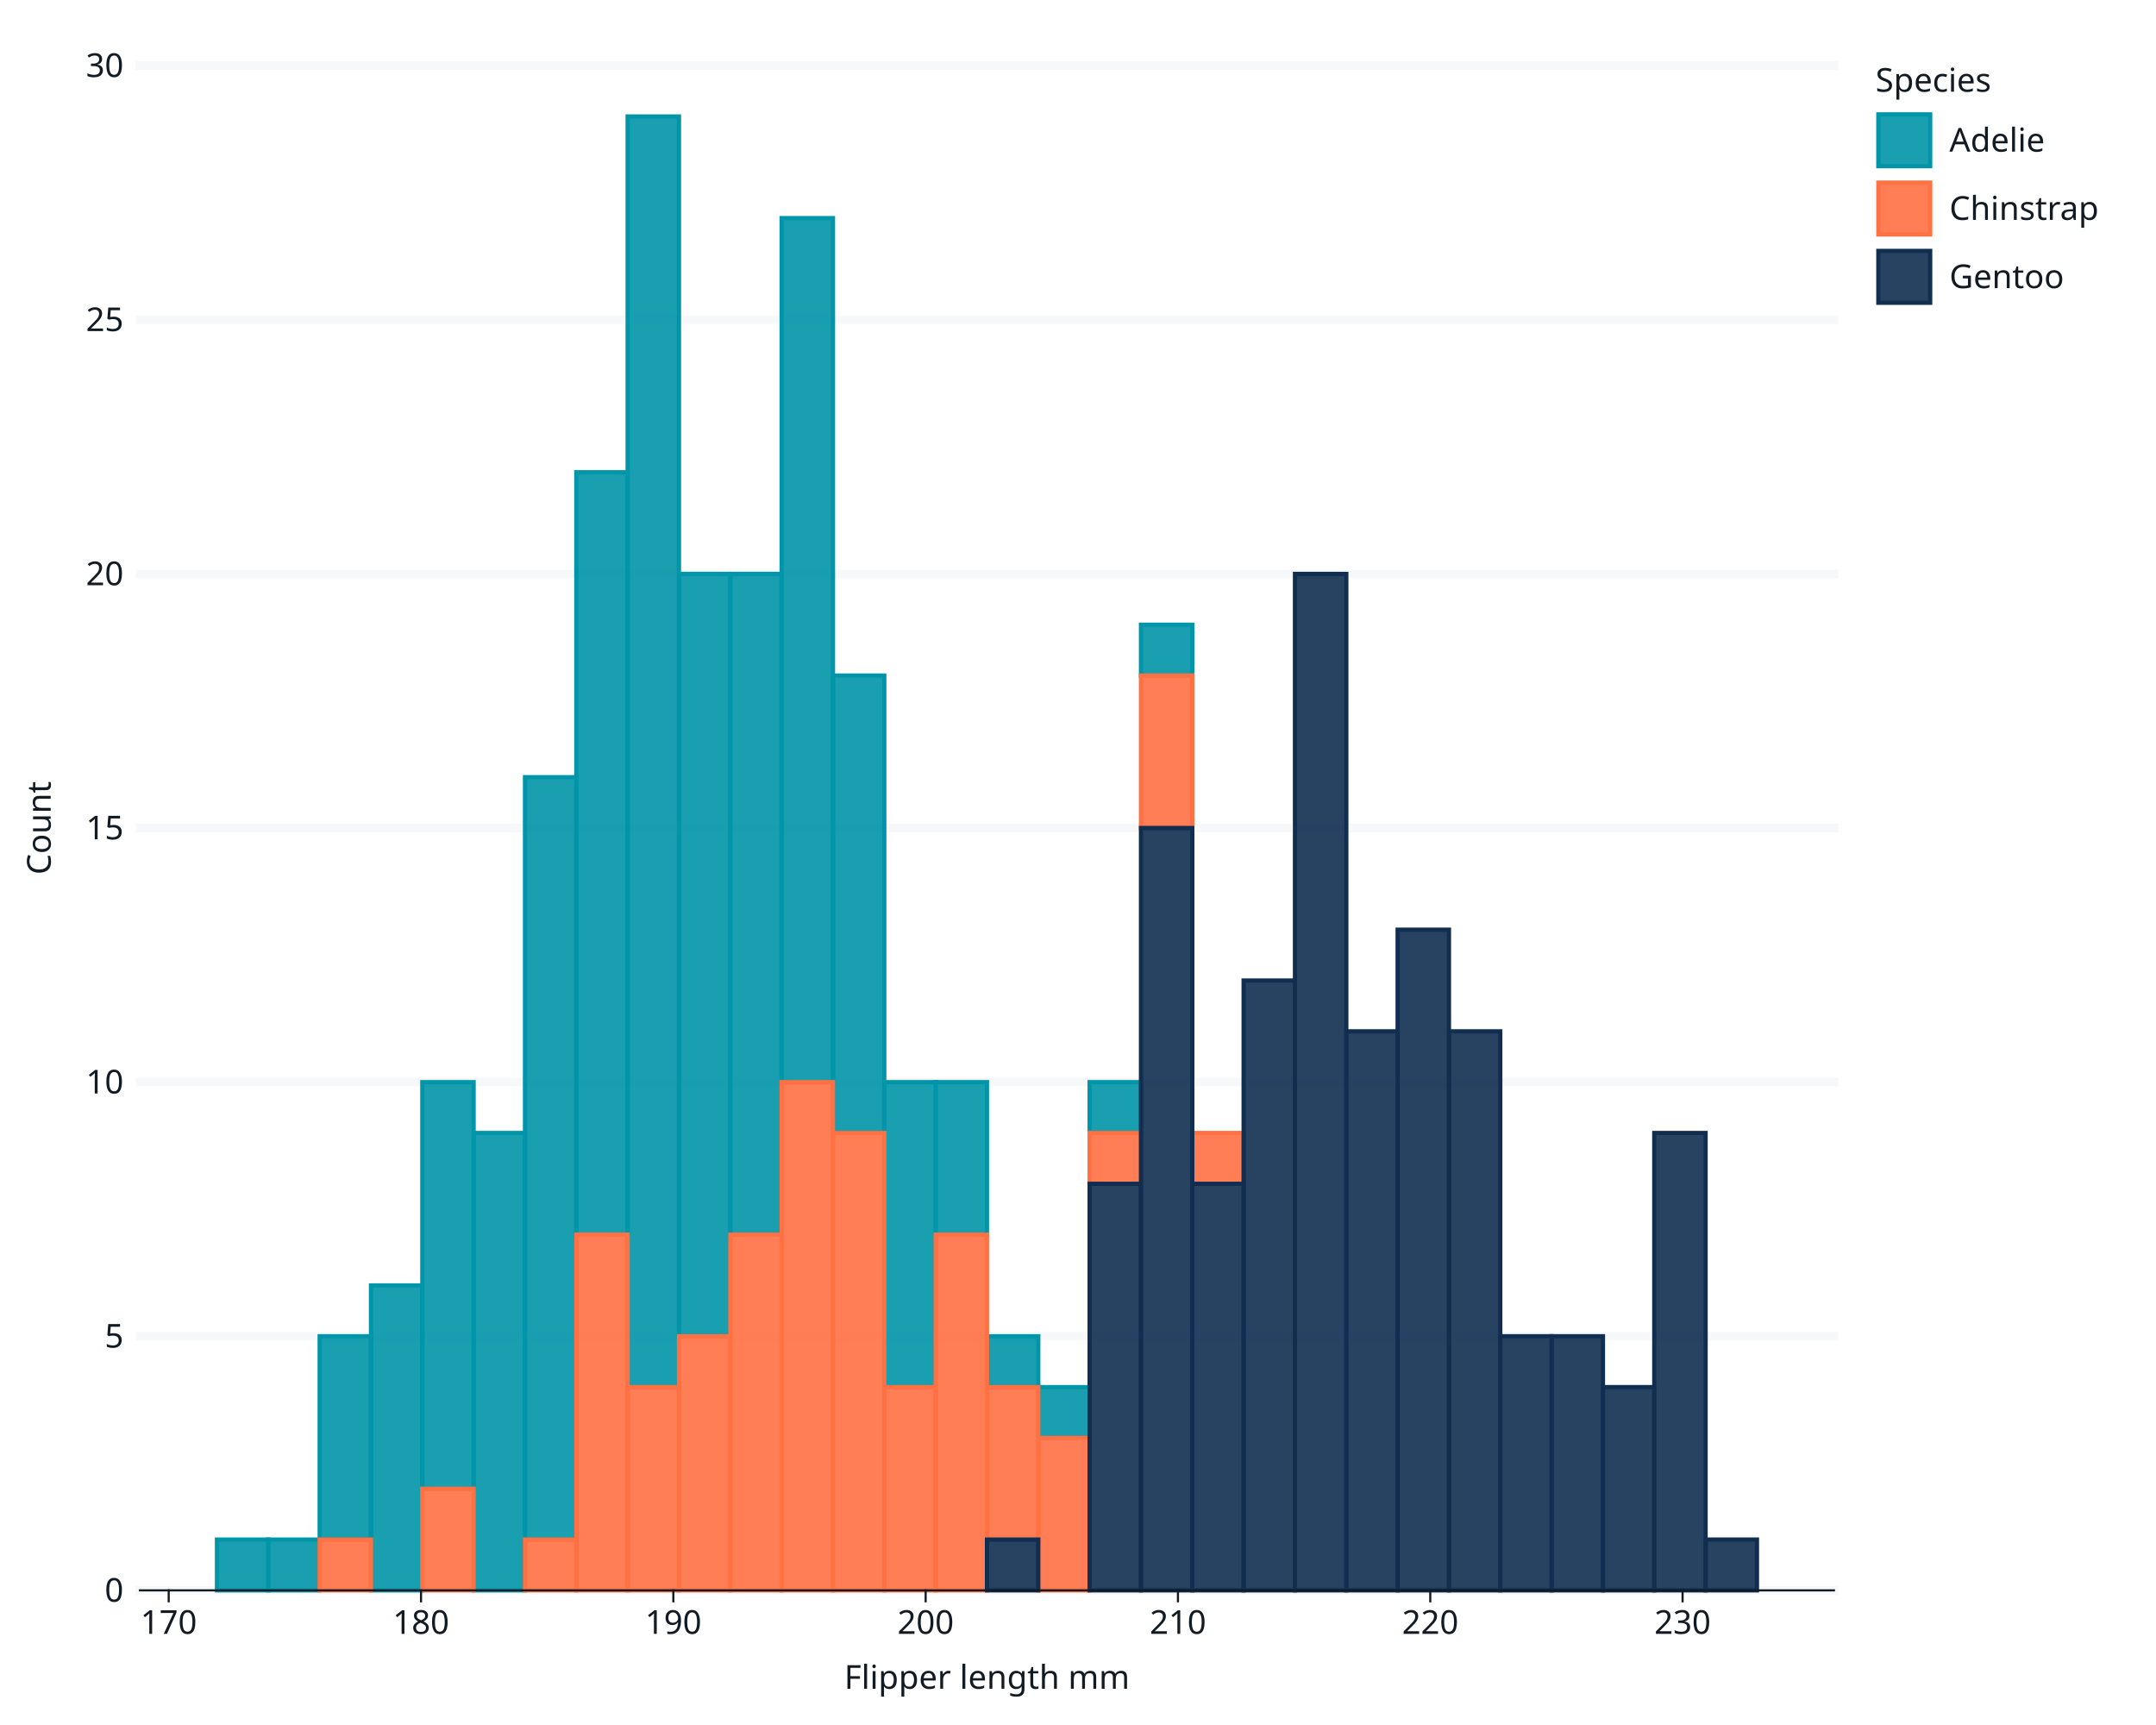
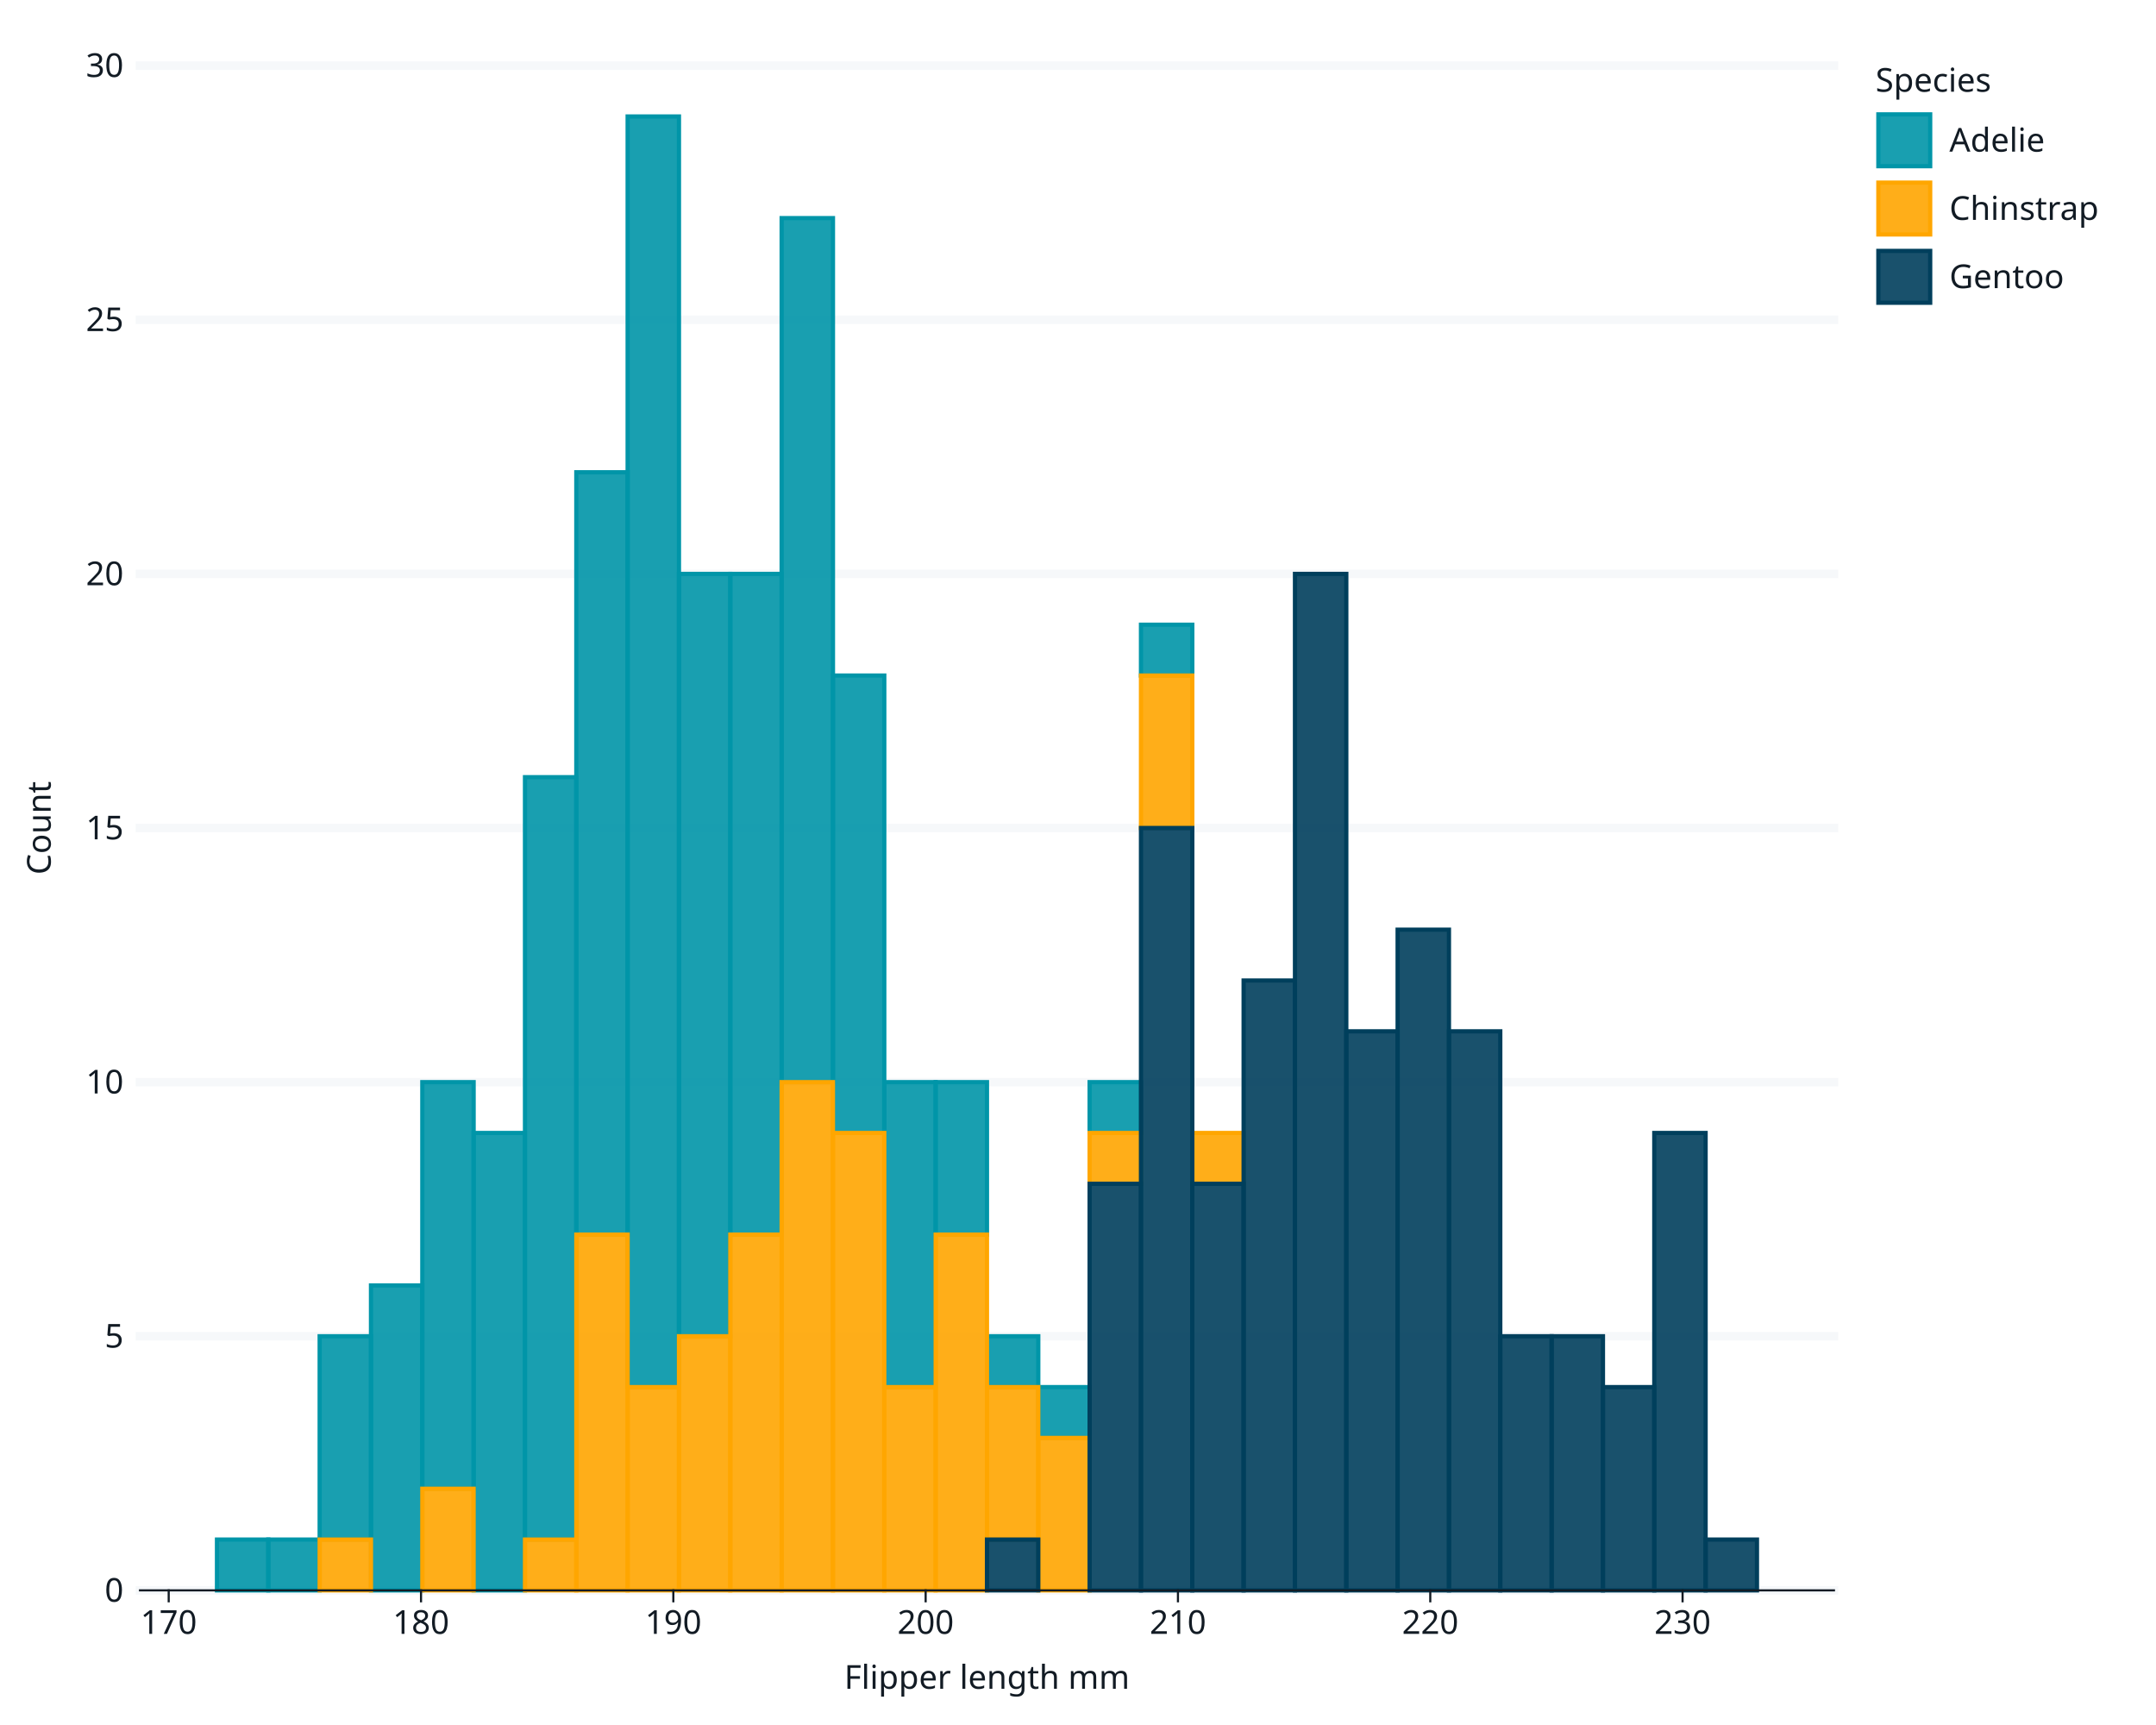
<svg xmlns="http://www.w3.org/2000/svg" class="svglite" data-engine-version="2.0" width="720.00pt" height="576.00pt" viewBox="0 0 720.00 576.00">
  <defs>
    <style type="text/css">
    .svglite line, .svglite polyline, .svglite polygon, .svglite path, .svglite rect, .svglite circle {
      fill: none;
      stroke: #000000;
      stroke-linecap: round;
      stroke-linejoin: round;
      stroke-miterlimit: 10.00;
    }
  </style>
  </defs>
  <rect width="100%" height="100%" style="stroke: none; fill: #FFFFFF;" />
  <defs>
    <clipPath id="cpMC4wMHw3MjAuMDB8MC4wMHw1NzYuMDA=">
      <rect x="0.00" y="0.00" width="720.00" height="576.00" />
    </clipPath>
  </defs>
  <g clip-path="url(#cpMC4wMHw3MjAuMDB8MC4wMHw1NzYuMDA=)">
    <rect x="0" y="0.00" width="720.00" height="576.00" style="stroke-width: 0.71; stroke: #FFFFFF; fill: #FFFFFF;" />
    <rect x="46.75" y="21.92" width="565.70" height="509.13" style="stroke-width: 0.71; stroke: #FFFFFF; fill: #FFFFFF;" />
    <polyline points="46.75,531.05 612.45,531.05 " style="stroke-width: 2.85; stroke: #F6F8FA; stroke-linecap: square;" />
    <polyline points="46.75,446.19 612.45,446.19 " style="stroke-width: 2.85; stroke: #F6F8FA; stroke-linecap: square;" />
    <polyline points="46.75,361.34 612.45,361.34 " style="stroke-width: 2.85; stroke: #F6F8FA; stroke-linecap: square;" />
    <polyline points="46.75,276.48 612.45,276.48 " style="stroke-width: 2.85; stroke: #F6F8FA; stroke-linecap: square;" />
    <polyline points="46.75,191.63 612.45,191.63 " style="stroke-width: 2.85; stroke: #F6F8FA; stroke-linecap: square;" />
    <polyline points="46.75,106.77 612.45,106.77 " style="stroke-width: 2.85; stroke: #F6F8FA; stroke-linecap: square;" />
    <polyline points="46.75,21.92 612.45,21.92 " style="stroke-width: 2.85; stroke: #F6F8FA; stroke-linecap: square;" />
    <rect x="72.46" y="514.08" width="17.14" height="16.97" style="stroke-width: 1.41; stroke: #0095A8; stroke-linecap: butt; stroke-linejoin: miter; fill: #0095A8; fill-opacity: 0.90;" />
    <rect x="89.60" y="514.08" width="17.14" height="16.97" style="stroke-width: 1.41; stroke: #0095A8; stroke-linecap: butt; stroke-linejoin: miter; fill: #0095A8; fill-opacity: 0.90;" />
    <rect x="106.75" y="446.19" width="17.14" height="67.88" style="stroke-width: 1.41; stroke: #0095A8; stroke-linecap: butt; stroke-linejoin: miter; fill: #0095A8; fill-opacity: 0.90;" />
    <rect x="123.89" y="429.22" width="17.14" height="101.83" style="stroke-width: 1.41; stroke: #0095A8; stroke-linecap: butt; stroke-linejoin: miter; fill: #0095A8; fill-opacity: 0.90;" />
    <rect x="141.03" y="361.34" width="17.14" height="135.77" style="stroke-width: 1.41; stroke: #0095A8; stroke-linecap: butt; stroke-linejoin: miter; fill: #0095A8; fill-opacity: 0.90;" />
    <rect x="158.17" y="378.31" width="17.14" height="152.74" style="stroke-width: 1.41; stroke: #0095A8; stroke-linecap: butt; stroke-linejoin: miter; fill: #0095A8; fill-opacity: 0.90;" />
    <rect x="175.32" y="259.51" width="17.14" height="254.57" style="stroke-width: 1.41; stroke: #0095A8; stroke-linecap: butt; stroke-linejoin: miter; fill: #0095A8; fill-opacity: 0.90;" />
    <rect x="192.46" y="157.69" width="17.14" height="254.57" style="stroke-width: 1.41; stroke: #0095A8; stroke-linecap: butt; stroke-linejoin: miter; fill: #0095A8; fill-opacity: 0.90;" />
    <rect x="209.60" y="38.89" width="17.14" height="424.28" style="stroke-width: 1.41; stroke: #0095A8; stroke-linecap: butt; stroke-linejoin: miter; fill: #0095A8; fill-opacity: 0.90;" />
    <rect x="226.74" y="191.63" width="17.14" height="254.57" style="stroke-width: 1.41; stroke: #0095A8; stroke-linecap: butt; stroke-linejoin: miter; fill: #0095A8; fill-opacity: 0.90;" />
    <rect x="243.89" y="191.63" width="17.14" height="220.62" style="stroke-width: 1.41; stroke: #0095A8; stroke-linecap: butt; stroke-linejoin: miter; fill: #0095A8; fill-opacity: 0.90;" />
    <rect x="261.03" y="72.83" width="17.14" height="288.51" style="stroke-width: 1.41; stroke: #0095A8; stroke-linecap: butt; stroke-linejoin: miter; fill: #0095A8; fill-opacity: 0.90;" />
    <rect x="278.17" y="225.57" width="17.14" height="152.74" style="stroke-width: 1.41; stroke: #0095A8; stroke-linecap: butt; stroke-linejoin: miter; fill: #0095A8; fill-opacity: 0.90;" />
    <rect x="295.31" y="361.34" width="17.14" height="101.83" style="stroke-width: 1.41; stroke: #0095A8; stroke-linecap: butt; stroke-linejoin: miter; fill: #0095A8; fill-opacity: 0.90;" />
    <rect x="312.46" y="361.34" width="17.14" height="50.91" style="stroke-width: 1.41; stroke: #0095A8; stroke-linecap: butt; stroke-linejoin: miter; fill: #0095A8; fill-opacity: 0.90;" />
    <rect x="329.60" y="446.19" width="17.14" height="16.97" style="stroke-width: 1.41; stroke: #0095A8; stroke-linecap: butt; stroke-linejoin: miter; fill: #0095A8; fill-opacity: 0.90;" />
    <rect x="346.74" y="463.17" width="17.14" height="16.97" style="stroke-width: 1.41; stroke: #0095A8; stroke-linecap: butt; stroke-linejoin: miter; fill: #0095A8; fill-opacity: 0.90;" />
    <rect x="363.88" y="361.34" width="17.14" height="16.97" style="stroke-width: 1.41; stroke: #0095A8; stroke-linecap: butt; stroke-linejoin: miter; fill: #0095A8; fill-opacity: 0.90;" />
    <rect x="381.03" y="208.60" width="17.14" height="16.97" style="stroke-width: 1.41; stroke: #0095A8; stroke-linecap: butt; stroke-linejoin: miter; fill: #0095A8; fill-opacity: 0.90;" />
    <rect x="398.17" y="378.31" width="17.14" height="0.00" style="stroke-width: 1.41; stroke: #0095A8; stroke-linecap: butt; stroke-linejoin: miter; fill: #0095A8; fill-opacity: 0.90;" />
    <rect x="415.31" y="327.40" width="17.14" height="0.00" style="stroke-width: 1.41; stroke: #0095A8; stroke-linecap: butt; stroke-linejoin: miter; fill: #0095A8; fill-opacity: 0.90;" />
    <rect x="432.46" y="191.63" width="17.14" height="0.00" style="stroke-width: 1.41; stroke: #0095A8; stroke-linecap: butt; stroke-linejoin: miter; fill: #0095A8; fill-opacity: 0.90;" />
    <rect x="449.60" y="344.37" width="17.14" height="0.00" style="stroke-width: 1.41; stroke: #0095A8; stroke-linecap: butt; stroke-linejoin: miter; fill: #0095A8; fill-opacity: 0.90;" />
    <rect x="466.74" y="310.43" width="17.14" height="0.00" style="stroke-width: 1.41; stroke: #0095A8; stroke-linecap: butt; stroke-linejoin: miter; fill: #0095A8; fill-opacity: 0.90;" />
    <rect x="483.88" y="344.37" width="17.14" height="0.00" style="stroke-width: 1.41; stroke: #0095A8; stroke-linecap: butt; stroke-linejoin: miter; fill: #0095A8; fill-opacity: 0.90;" />
    <rect x="501.03" y="446.19" width="17.14" height="0.00" style="stroke-width: 1.41; stroke: #0095A8; stroke-linecap: butt; stroke-linejoin: miter; fill: #0095A8; fill-opacity: 0.90;" />
    <rect x="518.17" y="446.19" width="17.14" height="0.00" style="stroke-width: 1.41; stroke: #0095A8; stroke-linecap: butt; stroke-linejoin: miter; fill: #0095A8; fill-opacity: 0.90;" />
    <rect x="535.31" y="463.17" width="17.14" height="0.00" style="stroke-width: 1.41; stroke: #0095A8; stroke-linecap: butt; stroke-linejoin: miter; fill: #0095A8; fill-opacity: 0.90;" />
    <rect x="552.45" y="378.31" width="17.14" height="0.00" style="stroke-width: 1.41; stroke: #0095A8; stroke-linecap: butt; stroke-linejoin: miter; fill: #0095A8; fill-opacity: 0.90;" />
    <rect x="569.60" y="514.08" width="17.14" height="0.00" style="stroke-width: 1.41; stroke: #0095A8; stroke-linecap: butt; stroke-linejoin: miter; fill: #0095A8; fill-opacity: 0.90;" />
-     <rect x="72.46" y="531.05" width="17.14" height="0.00" style="stroke-width: 1.41; stroke: #FF7043; stroke-linecap: butt; stroke-linejoin: miter; fill: #FF7043; fill-opacity: 0.90;" />
-     <rect x="89.60" y="531.05" width="17.14" height="0.00" style="stroke-width: 1.41; stroke: #FF7043; stroke-linecap: butt; stroke-linejoin: miter; fill: #FF7043; fill-opacity: 0.90;" />
-     <rect x="106.75" y="514.08" width="17.14" height="16.97" style="stroke-width: 1.41; stroke: #FF7043; stroke-linecap: butt; stroke-linejoin: miter; fill: #FF7043; fill-opacity: 0.90;" />
-     <rect x="123.89" y="531.05" width="17.14" height="0.00" style="stroke-width: 1.41; stroke: #FF7043; stroke-linecap: butt; stroke-linejoin: miter; fill: #FF7043; fill-opacity: 0.90;" />
-     <rect x="141.03" y="497.11" width="17.14" height="33.94" style="stroke-width: 1.41; stroke: #FF7043; stroke-linecap: butt; stroke-linejoin: miter; fill: #FF7043; fill-opacity: 0.90;" />
-     <rect x="158.17" y="531.05" width="17.14" height="0.00" style="stroke-width: 1.41; stroke: #FF7043; stroke-linecap: butt; stroke-linejoin: miter; fill: #FF7043; fill-opacity: 0.90;" />
-     <rect x="175.32" y="514.08" width="17.14" height="16.97" style="stroke-width: 1.41; stroke: #FF7043; stroke-linecap: butt; stroke-linejoin: miter; fill: #FF7043; fill-opacity: 0.90;" />
-     <rect x="192.46" y="412.25" width="17.14" height="118.80" style="stroke-width: 1.41; stroke: #FF7043; stroke-linecap: butt; stroke-linejoin: miter; fill: #FF7043; fill-opacity: 0.90;" />
-     <rect x="209.60" y="463.17" width="17.14" height="67.88" style="stroke-width: 1.41; stroke: #FF7043; stroke-linecap: butt; stroke-linejoin: miter; fill: #FF7043; fill-opacity: 0.90;" />
-     <rect x="226.74" y="446.19" width="17.14" height="84.86" style="stroke-width: 1.41; stroke: #FF7043; stroke-linecap: butt; stroke-linejoin: miter; fill: #FF7043; fill-opacity: 0.90;" />
-     <rect x="243.89" y="412.25" width="17.14" height="118.80" style="stroke-width: 1.41; stroke: #FF7043; stroke-linecap: butt; stroke-linejoin: miter; fill: #FF7043; fill-opacity: 0.90;" />
-     <rect x="261.03" y="361.34" width="17.14" height="169.71" style="stroke-width: 1.41; stroke: #FF7043; stroke-linecap: butt; stroke-linejoin: miter; fill: #FF7043; fill-opacity: 0.90;" />
-     <rect x="278.17" y="378.31" width="17.14" height="152.74" style="stroke-width: 1.41; stroke: #FF7043; stroke-linecap: butt; stroke-linejoin: miter; fill: #FF7043; fill-opacity: 0.90;" />
-     <rect x="295.31" y="463.17" width="17.14" height="67.88" style="stroke-width: 1.41; stroke: #FF7043; stroke-linecap: butt; stroke-linejoin: miter; fill: #FF7043; fill-opacity: 0.90;" />
-     <rect x="312.46" y="412.25" width="17.14" height="118.80" style="stroke-width: 1.41; stroke: #FF7043; stroke-linecap: butt; stroke-linejoin: miter; fill: #FF7043; fill-opacity: 0.90;" />
-     <rect x="329.60" y="463.17" width="17.14" height="50.91" style="stroke-width: 1.41; stroke: #FF7043; stroke-linecap: butt; stroke-linejoin: miter; fill: #FF7043; fill-opacity: 0.90;" />
-     <rect x="346.74" y="480.14" width="17.14" height="50.91" style="stroke-width: 1.41; stroke: #FF7043; stroke-linecap: butt; stroke-linejoin: miter; fill: #FF7043; fill-opacity: 0.90;" />
-     <rect x="363.88" y="378.31" width="17.14" height="16.97" style="stroke-width: 1.41; stroke: #FF7043; stroke-linecap: butt; stroke-linejoin: miter; fill: #FF7043; fill-opacity: 0.90;" />
-     <rect x="381.03" y="225.57" width="17.14" height="50.91" style="stroke-width: 1.41; stroke: #FF7043; stroke-linecap: butt; stroke-linejoin: miter; fill: #FF7043; fill-opacity: 0.90;" />
-     <rect x="398.17" y="378.31" width="17.14" height="16.97" style="stroke-width: 1.41; stroke: #FF7043; stroke-linecap: butt; stroke-linejoin: miter; fill: #FF7043; fill-opacity: 0.90;" />
-     <rect x="415.31" y="327.40" width="17.14" height="0.00" style="stroke-width: 1.41; stroke: #FF7043; stroke-linecap: butt; stroke-linejoin: miter; fill: #FF7043; fill-opacity: 0.90;" />
-     <rect x="432.46" y="191.63" width="17.14" height="0.00" style="stroke-width: 1.41; stroke: #FF7043; stroke-linecap: butt; stroke-linejoin: miter; fill: #FF7043; fill-opacity: 0.90;" />
-     <rect x="449.60" y="344.37" width="17.14" height="0.00" style="stroke-width: 1.41; stroke: #FF7043; stroke-linecap: butt; stroke-linejoin: miter; fill: #FF7043; fill-opacity: 0.90;" />
-     <rect x="466.74" y="310.43" width="17.14" height="0.00" style="stroke-width: 1.41; stroke: #FF7043; stroke-linecap: butt; stroke-linejoin: miter; fill: #FF7043; fill-opacity: 0.90;" />
-     <rect x="483.88" y="344.37" width="17.14" height="0.00" style="stroke-width: 1.41; stroke: #FF7043; stroke-linecap: butt; stroke-linejoin: miter; fill: #FF7043; fill-opacity: 0.90;" />
-     <rect x="501.03" y="446.19" width="17.14" height="0.00" style="stroke-width: 1.41; stroke: #FF7043; stroke-linecap: butt; stroke-linejoin: miter; fill: #FF7043; fill-opacity: 0.90;" />
-     <rect x="518.17" y="446.19" width="17.14" height="0.00" style="stroke-width: 1.41; stroke: #FF7043; stroke-linecap: butt; stroke-linejoin: miter; fill: #FF7043; fill-opacity: 0.90;" />
-     <rect x="535.31" y="463.17" width="17.14" height="0.00" style="stroke-width: 1.41; stroke: #FF7043; stroke-linecap: butt; stroke-linejoin: miter; fill: #FF7043; fill-opacity: 0.90;" />
-     <rect x="552.45" y="378.31" width="17.14" height="0.00" style="stroke-width: 1.41; stroke: #FF7043; stroke-linecap: butt; stroke-linejoin: miter; fill: #FF7043; fill-opacity: 0.90;" />
-     <rect x="569.60" y="514.08" width="17.14" height="0.00" style="stroke-width: 1.41; stroke: #FF7043; stroke-linecap: butt; stroke-linejoin: miter; fill: #FF7043; fill-opacity: 0.90;" />
-     <rect x="72.46" y="531.05" width="17.14" height="0.00" style="stroke-width: 1.41; stroke: #112E51; stroke-linecap: butt; stroke-linejoin: miter; fill: #112E51; fill-opacity: 0.90;" />
-     <rect x="89.60" y="531.05" width="17.14" height="0.00" style="stroke-width: 1.41; stroke: #112E51; stroke-linecap: butt; stroke-linejoin: miter; fill: #112E51; fill-opacity: 0.90;" />
-     <rect x="106.75" y="531.05" width="17.14" height="0.00" style="stroke-width: 1.41; stroke: #112E51; stroke-linecap: butt; stroke-linejoin: miter; fill: #112E51; fill-opacity: 0.90;" />
-     <rect x="123.89" y="531.05" width="17.14" height="0.00" style="stroke-width: 1.41; stroke: #112E51; stroke-linecap: butt; stroke-linejoin: miter; fill: #112E51; fill-opacity: 0.90;" />
-     <rect x="141.03" y="531.05" width="17.14" height="0.00" style="stroke-width: 1.41; stroke: #112E51; stroke-linecap: butt; stroke-linejoin: miter; fill: #112E51; fill-opacity: 0.90;" />
-     <rect x="158.17" y="531.05" width="17.14" height="0.00" style="stroke-width: 1.41; stroke: #112E51; stroke-linecap: butt; stroke-linejoin: miter; fill: #112E51; fill-opacity: 0.90;" />
-     <rect x="175.32" y="531.05" width="17.14" height="0.00" style="stroke-width: 1.41; stroke: #112E51; stroke-linecap: butt; stroke-linejoin: miter; fill: #112E51; fill-opacity: 0.90;" />
-     <rect x="192.46" y="531.05" width="17.14" height="0.00" style="stroke-width: 1.41; stroke: #112E51; stroke-linecap: butt; stroke-linejoin: miter; fill: #112E51; fill-opacity: 0.90;" />
-     <rect x="209.60" y="531.05" width="17.14" height="0.00" style="stroke-width: 1.41; stroke: #112E51; stroke-linecap: butt; stroke-linejoin: miter; fill: #112E51; fill-opacity: 0.90;" />
-     <rect x="226.74" y="531.05" width="17.14" height="0.00" style="stroke-width: 1.41; stroke: #112E51; stroke-linecap: butt; stroke-linejoin: miter; fill: #112E51; fill-opacity: 0.90;" />
-     <rect x="243.89" y="531.05" width="17.14" height="0.00" style="stroke-width: 1.41; stroke: #112E51; stroke-linecap: butt; stroke-linejoin: miter; fill: #112E51; fill-opacity: 0.90;" />
-     <rect x="261.03" y="531.05" width="17.14" height="0.00" style="stroke-width: 1.41; stroke: #112E51; stroke-linecap: butt; stroke-linejoin: miter; fill: #112E51; fill-opacity: 0.90;" />
-     <rect x="278.17" y="531.05" width="17.14" height="0.00" style="stroke-width: 1.41; stroke: #112E51; stroke-linecap: butt; stroke-linejoin: miter; fill: #112E51; fill-opacity: 0.90;" />
-     <rect x="295.31" y="531.05" width="17.14" height="0.00" style="stroke-width: 1.41; stroke: #112E51; stroke-linecap: butt; stroke-linejoin: miter; fill: #112E51; fill-opacity: 0.90;" />
-     <rect x="312.46" y="531.05" width="17.14" height="0.00" style="stroke-width: 1.41; stroke: #112E51; stroke-linecap: butt; stroke-linejoin: miter; fill: #112E51; fill-opacity: 0.90;" />
-     <rect x="329.60" y="514.08" width="17.14" height="16.97" style="stroke-width: 1.41; stroke: #112E51; stroke-linecap: butt; stroke-linejoin: miter; fill: #112E51; fill-opacity: 0.90;" />
-     <rect x="346.74" y="531.05" width="17.14" height="0.00" style="stroke-width: 1.41; stroke: #112E51; stroke-linecap: butt; stroke-linejoin: miter; fill: #112E51; fill-opacity: 0.90;" />
-     <rect x="363.88" y="395.28" width="17.14" height="135.77" style="stroke-width: 1.41; stroke: #112E51; stroke-linecap: butt; stroke-linejoin: miter; fill: #112E51; fill-opacity: 0.90;" />
-     <rect x="381.03" y="276.48" width="17.14" height="254.57" style="stroke-width: 1.41; stroke: #112E51; stroke-linecap: butt; stroke-linejoin: miter; fill: #112E51; fill-opacity: 0.90;" />
-     <rect x="398.17" y="395.28" width="17.14" height="135.77" style="stroke-width: 1.41; stroke: #112E51; stroke-linecap: butt; stroke-linejoin: miter; fill: #112E51; fill-opacity: 0.90;" />
-     <rect x="415.31" y="327.40" width="17.14" height="203.65" style="stroke-width: 1.41; stroke: #112E51; stroke-linecap: butt; stroke-linejoin: miter; fill: #112E51; fill-opacity: 0.90;" />
-     <rect x="432.46" y="191.63" width="17.14" height="339.42" style="stroke-width: 1.41; stroke: #112E51; stroke-linecap: butt; stroke-linejoin: miter; fill: #112E51; fill-opacity: 0.90;" />
-     <rect x="449.60" y="344.37" width="17.14" height="186.68" style="stroke-width: 1.41; stroke: #112E51; stroke-linecap: butt; stroke-linejoin: miter; fill: #112E51; fill-opacity: 0.90;" />
-     <rect x="466.74" y="310.43" width="17.14" height="220.62" style="stroke-width: 1.41; stroke: #112E51; stroke-linecap: butt; stroke-linejoin: miter; fill: #112E51; fill-opacity: 0.90;" />
-     <rect x="483.88" y="344.37" width="17.14" height="186.68" style="stroke-width: 1.41; stroke: #112E51; stroke-linecap: butt; stroke-linejoin: miter; fill: #112E51; fill-opacity: 0.90;" />
-     <rect x="501.03" y="446.19" width="17.14" height="84.86" style="stroke-width: 1.41; stroke: #112E51; stroke-linecap: butt; stroke-linejoin: miter; fill: #112E51; fill-opacity: 0.90;" />
-     <rect x="518.17" y="446.19" width="17.14" height="84.86" style="stroke-width: 1.41; stroke: #112E51; stroke-linecap: butt; stroke-linejoin: miter; fill: #112E51; fill-opacity: 0.90;" />
-     <rect x="535.31" y="463.17" width="17.14" height="67.88" style="stroke-width: 1.41; stroke: #112E51; stroke-linecap: butt; stroke-linejoin: miter; fill: #112E51; fill-opacity: 0.90;" />
-     <rect x="552.45" y="378.31" width="17.14" height="152.74" style="stroke-width: 1.41; stroke: #112E51; stroke-linecap: butt; stroke-linejoin: miter; fill: #112E51; fill-opacity: 0.90;" />
-     <rect x="569.60" y="514.08" width="17.14" height="16.97" style="stroke-width: 1.41; stroke: #112E51; stroke-linecap: butt; stroke-linejoin: miter; fill: #112E51; fill-opacity: 0.90;" />
+     <rect x="72.46" y="531.05" width="17.14" height="0.00" style="stroke-width: 1.41; stroke: #FFA600; stroke-linecap: butt; stroke-linejoin: miter; fill: #FFA600; fill-opacity: 0.90;" />
+     <rect x="89.60" y="531.05" width="17.14" height="0.00" style="stroke-width: 1.41; stroke: #FFA600; stroke-linecap: butt; stroke-linejoin: miter; fill: #FFA600; fill-opacity: 0.90;" />
+     <rect x="106.75" y="514.08" width="17.14" height="16.97" style="stroke-width: 1.41; stroke: #FFA600; stroke-linecap: butt; stroke-linejoin: miter; fill: #FFA600; fill-opacity: 0.90;" />
+     <rect x="123.89" y="531.05" width="17.14" height="0.00" style="stroke-width: 1.41; stroke: #FFA600; stroke-linecap: butt; stroke-linejoin: miter; fill: #FFA600; fill-opacity: 0.90;" />
+     <rect x="141.03" y="497.11" width="17.14" height="33.94" style="stroke-width: 1.41; stroke: #FFA600; stroke-linecap: butt; stroke-linejoin: miter; fill: #FFA600; fill-opacity: 0.90;" />
+     <rect x="158.17" y="531.05" width="17.14" height="0.00" style="stroke-width: 1.41; stroke: #FFA600; stroke-linecap: butt; stroke-linejoin: miter; fill: #FFA600; fill-opacity: 0.90;" />
+     <rect x="175.32" y="514.08" width="17.14" height="16.97" style="stroke-width: 1.41; stroke: #FFA600; stroke-linecap: butt; stroke-linejoin: miter; fill: #FFA600; fill-opacity: 0.90;" />
+     <rect x="192.46" y="412.25" width="17.14" height="118.80" style="stroke-width: 1.41; stroke: #FFA600; stroke-linecap: butt; stroke-linejoin: miter; fill: #FFA600; fill-opacity: 0.90;" />
+     <rect x="209.60" y="463.17" width="17.14" height="67.88" style="stroke-width: 1.41; stroke: #FFA600; stroke-linecap: butt; stroke-linejoin: miter; fill: #FFA600; fill-opacity: 0.90;" />
+     <rect x="226.74" y="446.19" width="17.14" height="84.86" style="stroke-width: 1.41; stroke: #FFA600; stroke-linecap: butt; stroke-linejoin: miter; fill: #FFA600; fill-opacity: 0.90;" />
+     <rect x="243.89" y="412.25" width="17.14" height="118.80" style="stroke-width: 1.41; stroke: #FFA600; stroke-linecap: butt; stroke-linejoin: miter; fill: #FFA600; fill-opacity: 0.90;" />
+     <rect x="261.03" y="361.34" width="17.14" height="169.71" style="stroke-width: 1.41; stroke: #FFA600; stroke-linecap: butt; stroke-linejoin: miter; fill: #FFA600; fill-opacity: 0.90;" />
+     <rect x="278.17" y="378.31" width="17.14" height="152.74" style="stroke-width: 1.41; stroke: #FFA600; stroke-linecap: butt; stroke-linejoin: miter; fill: #FFA600; fill-opacity: 0.90;" />
+     <rect x="295.31" y="463.17" width="17.14" height="67.88" style="stroke-width: 1.41; stroke: #FFA600; stroke-linecap: butt; stroke-linejoin: miter; fill: #FFA600; fill-opacity: 0.90;" />
+     <rect x="312.46" y="412.25" width="17.14" height="118.80" style="stroke-width: 1.41; stroke: #FFA600; stroke-linecap: butt; stroke-linejoin: miter; fill: #FFA600; fill-opacity: 0.90;" />
+     <rect x="329.60" y="463.17" width="17.14" height="50.91" style="stroke-width: 1.41; stroke: #FFA600; stroke-linecap: butt; stroke-linejoin: miter; fill: #FFA600; fill-opacity: 0.90;" />
+     <rect x="346.74" y="480.14" width="17.14" height="50.91" style="stroke-width: 1.41; stroke: #FFA600; stroke-linecap: butt; stroke-linejoin: miter; fill: #FFA600; fill-opacity: 0.90;" />
+     <rect x="363.88" y="378.31" width="17.14" height="16.97" style="stroke-width: 1.41; stroke: #FFA600; stroke-linecap: butt; stroke-linejoin: miter; fill: #FFA600; fill-opacity: 0.90;" />
+     <rect x="381.03" y="225.57" width="17.14" height="50.91" style="stroke-width: 1.41; stroke: #FFA600; stroke-linecap: butt; stroke-linejoin: miter; fill: #FFA600; fill-opacity: 0.90;" />
+     <rect x="398.17" y="378.31" width="17.14" height="16.97" style="stroke-width: 1.41; stroke: #FFA600; stroke-linecap: butt; stroke-linejoin: miter; fill: #FFA600; fill-opacity: 0.90;" />
+     <rect x="415.31" y="327.40" width="17.14" height="0.00" style="stroke-width: 1.41; stroke: #FFA600; stroke-linecap: butt; stroke-linejoin: miter; fill: #FFA600; fill-opacity: 0.90;" />
+     <rect x="432.46" y="191.63" width="17.14" height="0.00" style="stroke-width: 1.41; stroke: #FFA600; stroke-linecap: butt; stroke-linejoin: miter; fill: #FFA600; fill-opacity: 0.90;" />
+     <rect x="449.60" y="344.37" width="17.14" height="0.00" style="stroke-width: 1.41; stroke: #FFA600; stroke-linecap: butt; stroke-linejoin: miter; fill: #FFA600; fill-opacity: 0.90;" />
+     <rect x="466.74" y="310.43" width="17.14" height="0.00" style="stroke-width: 1.41; stroke: #FFA600; stroke-linecap: butt; stroke-linejoin: miter; fill: #FFA600; fill-opacity: 0.90;" />
+     <rect x="483.88" y="344.37" width="17.14" height="0.00" style="stroke-width: 1.41; stroke: #FFA600; stroke-linecap: butt; stroke-linejoin: miter; fill: #FFA600; fill-opacity: 0.90;" />
+     <rect x="501.03" y="446.19" width="17.14" height="0.00" style="stroke-width: 1.41; stroke: #FFA600; stroke-linecap: butt; stroke-linejoin: miter; fill: #FFA600; fill-opacity: 0.90;" />
+     <rect x="518.17" y="446.19" width="17.14" height="0.00" style="stroke-width: 1.41; stroke: #FFA600; stroke-linecap: butt; stroke-linejoin: miter; fill: #FFA600; fill-opacity: 0.90;" />
+     <rect x="535.31" y="463.17" width="17.14" height="0.00" style="stroke-width: 1.41; stroke: #FFA600; stroke-linecap: butt; stroke-linejoin: miter; fill: #FFA600; fill-opacity: 0.90;" />
+     <rect x="552.45" y="378.31" width="17.14" height="0.00" style="stroke-width: 1.41; stroke: #FFA600; stroke-linecap: butt; stroke-linejoin: miter; fill: #FFA600; fill-opacity: 0.90;" />
+     <rect x="569.60" y="514.08" width="17.14" height="0.00" style="stroke-width: 1.41; stroke: #FFA600; stroke-linecap: butt; stroke-linejoin: miter; fill: #FFA600; fill-opacity: 0.90;" />
+     <rect x="72.46" y="531.05" width="17.14" height="0.00" style="stroke-width: 1.41; stroke: #003F5C; stroke-linecap: butt; stroke-linejoin: miter; fill: #003F5C; fill-opacity: 0.90;" />
+     <rect x="89.60" y="531.05" width="17.14" height="0.00" style="stroke-width: 1.41; stroke: #003F5C; stroke-linecap: butt; stroke-linejoin: miter; fill: #003F5C; fill-opacity: 0.90;" />
+     <rect x="106.75" y="531.05" width="17.14" height="0.00" style="stroke-width: 1.41; stroke: #003F5C; stroke-linecap: butt; stroke-linejoin: miter; fill: #003F5C; fill-opacity: 0.90;" />
+     <rect x="123.89" y="531.05" width="17.14" height="0.00" style="stroke-width: 1.41; stroke: #003F5C; stroke-linecap: butt; stroke-linejoin: miter; fill: #003F5C; fill-opacity: 0.90;" />
+     <rect x="141.03" y="531.05" width="17.14" height="0.00" style="stroke-width: 1.41; stroke: #003F5C; stroke-linecap: butt; stroke-linejoin: miter; fill: #003F5C; fill-opacity: 0.90;" />
+     <rect x="158.17" y="531.05" width="17.14" height="0.00" style="stroke-width: 1.41; stroke: #003F5C; stroke-linecap: butt; stroke-linejoin: miter; fill: #003F5C; fill-opacity: 0.90;" />
+     <rect x="175.32" y="531.05" width="17.14" height="0.00" style="stroke-width: 1.41; stroke: #003F5C; stroke-linecap: butt; stroke-linejoin: miter; fill: #003F5C; fill-opacity: 0.90;" />
+     <rect x="192.46" y="531.05" width="17.14" height="0.00" style="stroke-width: 1.41; stroke: #003F5C; stroke-linecap: butt; stroke-linejoin: miter; fill: #003F5C; fill-opacity: 0.90;" />
+     <rect x="209.60" y="531.05" width="17.14" height="0.00" style="stroke-width: 1.41; stroke: #003F5C; stroke-linecap: butt; stroke-linejoin: miter; fill: #003F5C; fill-opacity: 0.90;" />
+     <rect x="226.74" y="531.05" width="17.14" height="0.00" style="stroke-width: 1.41; stroke: #003F5C; stroke-linecap: butt; stroke-linejoin: miter; fill: #003F5C; fill-opacity: 0.90;" />
+     <rect x="243.89" y="531.05" width="17.14" height="0.00" style="stroke-width: 1.41; stroke: #003F5C; stroke-linecap: butt; stroke-linejoin: miter; fill: #003F5C; fill-opacity: 0.90;" />
+     <rect x="261.03" y="531.05" width="17.14" height="0.00" style="stroke-width: 1.41; stroke: #003F5C; stroke-linecap: butt; stroke-linejoin: miter; fill: #003F5C; fill-opacity: 0.90;" />
+     <rect x="278.17" y="531.05" width="17.14" height="0.00" style="stroke-width: 1.41; stroke: #003F5C; stroke-linecap: butt; stroke-linejoin: miter; fill: #003F5C; fill-opacity: 0.90;" />
+     <rect x="295.31" y="531.05" width="17.14" height="0.00" style="stroke-width: 1.41; stroke: #003F5C; stroke-linecap: butt; stroke-linejoin: miter; fill: #003F5C; fill-opacity: 0.90;" />
+     <rect x="312.46" y="531.05" width="17.14" height="0.00" style="stroke-width: 1.41; stroke: #003F5C; stroke-linecap: butt; stroke-linejoin: miter; fill: #003F5C; fill-opacity: 0.90;" />
+     <rect x="329.60" y="514.08" width="17.14" height="16.97" style="stroke-width: 1.41; stroke: #003F5C; stroke-linecap: butt; stroke-linejoin: miter; fill: #003F5C; fill-opacity: 0.90;" />
+     <rect x="346.74" y="531.05" width="17.14" height="0.00" style="stroke-width: 1.41; stroke: #003F5C; stroke-linecap: butt; stroke-linejoin: miter; fill: #003F5C; fill-opacity: 0.90;" />
+     <rect x="363.88" y="395.28" width="17.14" height="135.77" style="stroke-width: 1.41; stroke: #003F5C; stroke-linecap: butt; stroke-linejoin: miter; fill: #003F5C; fill-opacity: 0.90;" />
+     <rect x="381.03" y="276.48" width="17.14" height="254.57" style="stroke-width: 1.41; stroke: #003F5C; stroke-linecap: butt; stroke-linejoin: miter; fill: #003F5C; fill-opacity: 0.90;" />
+     <rect x="398.17" y="395.28" width="17.14" height="135.77" style="stroke-width: 1.41; stroke: #003F5C; stroke-linecap: butt; stroke-linejoin: miter; fill: #003F5C; fill-opacity: 0.90;" />
+     <rect x="415.31" y="327.40" width="17.14" height="203.65" style="stroke-width: 1.41; stroke: #003F5C; stroke-linecap: butt; stroke-linejoin: miter; fill: #003F5C; fill-opacity: 0.90;" />
+     <rect x="432.46" y="191.63" width="17.14" height="339.42" style="stroke-width: 1.41; stroke: #003F5C; stroke-linecap: butt; stroke-linejoin: miter; fill: #003F5C; fill-opacity: 0.90;" />
+     <rect x="449.60" y="344.37" width="17.14" height="186.68" style="stroke-width: 1.41; stroke: #003F5C; stroke-linecap: butt; stroke-linejoin: miter; fill: #003F5C; fill-opacity: 0.90;" />
+     <rect x="466.74" y="310.43" width="17.14" height="220.62" style="stroke-width: 1.41; stroke: #003F5C; stroke-linecap: butt; stroke-linejoin: miter; fill: #003F5C; fill-opacity: 0.90;" />
+     <rect x="483.88" y="344.37" width="17.14" height="186.68" style="stroke-width: 1.41; stroke: #003F5C; stroke-linecap: butt; stroke-linejoin: miter; fill: #003F5C; fill-opacity: 0.90;" />
+     <rect x="501.03" y="446.19" width="17.14" height="84.86" style="stroke-width: 1.41; stroke: #003F5C; stroke-linecap: butt; stroke-linejoin: miter; fill: #003F5C; fill-opacity: 0.90;" />
+     <rect x="518.17" y="446.19" width="17.14" height="84.86" style="stroke-width: 1.41; stroke: #003F5C; stroke-linecap: butt; stroke-linejoin: miter; fill: #003F5C; fill-opacity: 0.90;" />
+     <rect x="535.31" y="463.17" width="17.14" height="67.88" style="stroke-width: 1.41; stroke: #003F5C; stroke-linecap: butt; stroke-linejoin: miter; fill: #003F5C; fill-opacity: 0.90;" />
+     <rect x="552.45" y="378.31" width="17.14" height="152.74" style="stroke-width: 1.41; stroke: #003F5C; stroke-linecap: butt; stroke-linejoin: miter; fill: #003F5C; fill-opacity: 0.90;" />
+     <rect x="569.60" y="514.08" width="17.14" height="16.97" style="stroke-width: 1.41; stroke: #003F5C; stroke-linecap: butt; stroke-linejoin: miter; fill: #003F5C; fill-opacity: 0.90;" />
    <text x="41.27" y="534.84" text-anchor="end" style="font-size: 11.00px; fill: #121B24; font-family: sans;" textLength="6.12px" lengthAdjust="spacingAndGlyphs">0</text>
    <text x="41.27" y="449.98" text-anchor="end" style="font-size: 11.00px; fill: #121B24; font-family: sans;" textLength="6.12px" lengthAdjust="spacingAndGlyphs">5</text>
    <text x="41.27" y="365.12" text-anchor="end" style="font-size: 11.00px; fill: #121B24; font-family: sans;" textLength="12.24px" lengthAdjust="spacingAndGlyphs">10</text>
    <text x="41.27" y="280.27" text-anchor="end" style="font-size: 11.00px; fill: #121B24; font-family: sans;" textLength="12.24px" lengthAdjust="spacingAndGlyphs">15</text>
    <text x="41.27" y="195.41" text-anchor="end" style="font-size: 11.00px; fill: #121B24; font-family: sans;" textLength="12.24px" lengthAdjust="spacingAndGlyphs">20</text>
    <text x="41.27" y="110.56" text-anchor="end" style="font-size: 11.00px; fill: #121B24; font-family: sans;" textLength="12.24px" lengthAdjust="spacingAndGlyphs">25</text>
    <text x="41.27" y="25.70" text-anchor="end" style="font-size: 11.00px; fill: #121B24; font-family: sans;" textLength="12.24px" lengthAdjust="spacingAndGlyphs">30</text>
    <polyline points="46.75,531.05 612.45,531.05 " style="stroke-width: 0.71; stroke: #121B24; stroke-linecap: square;" />
    <polyline points="56.34,534.70 56.34,531.05 " style="stroke-width: 0.71; stroke: #121B24; stroke-linecap: square;" />
    <polyline points="140.60,534.70 140.60,531.05 " style="stroke-width: 0.71; stroke: #121B24; stroke-linecap: square;" />
    <polyline points="224.86,534.70 224.86,531.05 " style="stroke-width: 0.71; stroke: #121B24; stroke-linecap: square;" />
    <polyline points="309.12,534.70 309.12,531.05 " style="stroke-width: 0.71; stroke: #121B24; stroke-linecap: square;" />
    <polyline points="393.38,534.70 393.38,531.05 " style="stroke-width: 0.71; stroke: #121B24; stroke-linecap: square;" />
    <polyline points="477.64,534.70 477.64,531.05 " style="stroke-width: 0.71; stroke: #121B24; stroke-linecap: square;" />
    <polyline points="561.90,534.70 561.90,531.05 " style="stroke-width: 0.71; stroke: #121B24; stroke-linecap: square;" />
    <text x="56.34" y="545.56" text-anchor="middle" style="font-size: 11.00px; fill: #121B24; font-family: sans;" textLength="18.35px" lengthAdjust="spacingAndGlyphs">170</text>
    <text x="140.60" y="545.56" text-anchor="middle" style="font-size: 11.00px; fill: #121B24; font-family: sans;" textLength="18.35px" lengthAdjust="spacingAndGlyphs">180</text>
    <text x="224.86" y="545.56" text-anchor="middle" style="font-size: 11.00px; fill: #121B24; font-family: sans;" textLength="18.35px" lengthAdjust="spacingAndGlyphs">190</text>
    <text x="309.12" y="545.56" text-anchor="middle" style="font-size: 11.00px; fill: #121B24; font-family: sans;" textLength="18.35px" lengthAdjust="spacingAndGlyphs">200</text>
    <text x="393.38" y="545.56" text-anchor="middle" style="font-size: 11.00px; fill: #121B24; font-family: sans;" textLength="18.35px" lengthAdjust="spacingAndGlyphs">210</text>
    <text x="477.64" y="545.56" text-anchor="middle" style="font-size: 11.00px; fill: #121B24; font-family: sans;" textLength="18.35px" lengthAdjust="spacingAndGlyphs">220</text>
    <text x="561.90" y="545.56" text-anchor="middle" style="font-size: 11.00px; fill: #121B24; font-family: sans;" textLength="18.35px" lengthAdjust="spacingAndGlyphs">230</text>
    <text x="329.60" y="563.90" text-anchor="middle" style="font-size: 11.00px; fill: #121B24; font-family: sans;" textLength="88.04px" lengthAdjust="spacingAndGlyphs">Flipper length mm</text>
    <text transform="translate(16.93,276.48) rotate(-90)" text-anchor="middle" style="font-size: 11.00px; fill: #121B24; font-family: sans;" textLength="29.36px" lengthAdjust="spacingAndGlyphs">Count</text>
    <rect x="618.12" y="21.92" width="79.96" height="88.32" style="stroke-width: 0.71; stroke: none; fill: #FFFFFF;" />
    <text x="626.34" y="30.63" style="font-size: 11.00px; fill: #121B24; font-family: sans;" textLength="39.14px" lengthAdjust="spacingAndGlyphs">Species</text>
    <rect x="626.34" y="37.25" width="19.18" height="19.18" style="stroke-width: 0.71; stroke: #FFFFFF; fill: #FFFFFF;" />
    <rect x="627.28" y="38.19" width="17.31" height="17.31" style="stroke-width: 1.41; stroke: #0095A8; stroke-linecap: butt; stroke-linejoin: miter; fill: #0095A8; fill-opacity: 0.90;" />
    <rect x="626.34" y="60.05" width="19.18" height="19.18" style="stroke-width: 0.71; stroke: #FFFFFF; fill: #FFFFFF;" />
-     <rect x="627.28" y="60.98" width="17.31" height="17.31" style="stroke-width: 1.41; stroke: #FF7043; stroke-linecap: butt; stroke-linejoin: miter; fill: #FF7043; fill-opacity: 0.90;" />
+     <rect x="627.28" y="60.98" width="17.31" height="17.31" style="stroke-width: 1.41; stroke: #FFA600; stroke-linecap: butt; stroke-linejoin: miter; fill: #FFA600; fill-opacity: 0.90;" />
    <rect x="626.34" y="82.84" width="19.18" height="19.18" style="stroke-width: 0.71; stroke: #FFFFFF; fill: #FFFFFF;" />
-     <rect x="627.28" y="83.78" width="17.31" height="17.31" style="stroke-width: 1.41; stroke: #112E51; stroke-linecap: butt; stroke-linejoin: miter; fill: #112E51; fill-opacity: 0.90;" />
+     <rect x="627.28" y="83.78" width="17.31" height="17.31" style="stroke-width: 1.41; stroke: #003F5C; stroke-linecap: butt; stroke-linejoin: miter; fill: #003F5C; fill-opacity: 0.90;" />
    <text x="651.00" y="50.63" style="font-size: 11.00px; fill: #121B24; font-family: sans;" textLength="30.58px" lengthAdjust="spacingAndGlyphs">Adelie</text>
    <text x="651.00" y="73.42" style="font-size: 11.00px; fill: #121B24; font-family: sans;" textLength="47.08px" lengthAdjust="spacingAndGlyphs">Chinstrap</text>
    <text x="651.00" y="96.21" style="font-size: 11.00px; fill: #121B24; font-family: sans;" textLength="36.09px" lengthAdjust="spacingAndGlyphs">Gentoo</text>
  </g>
</svg>
